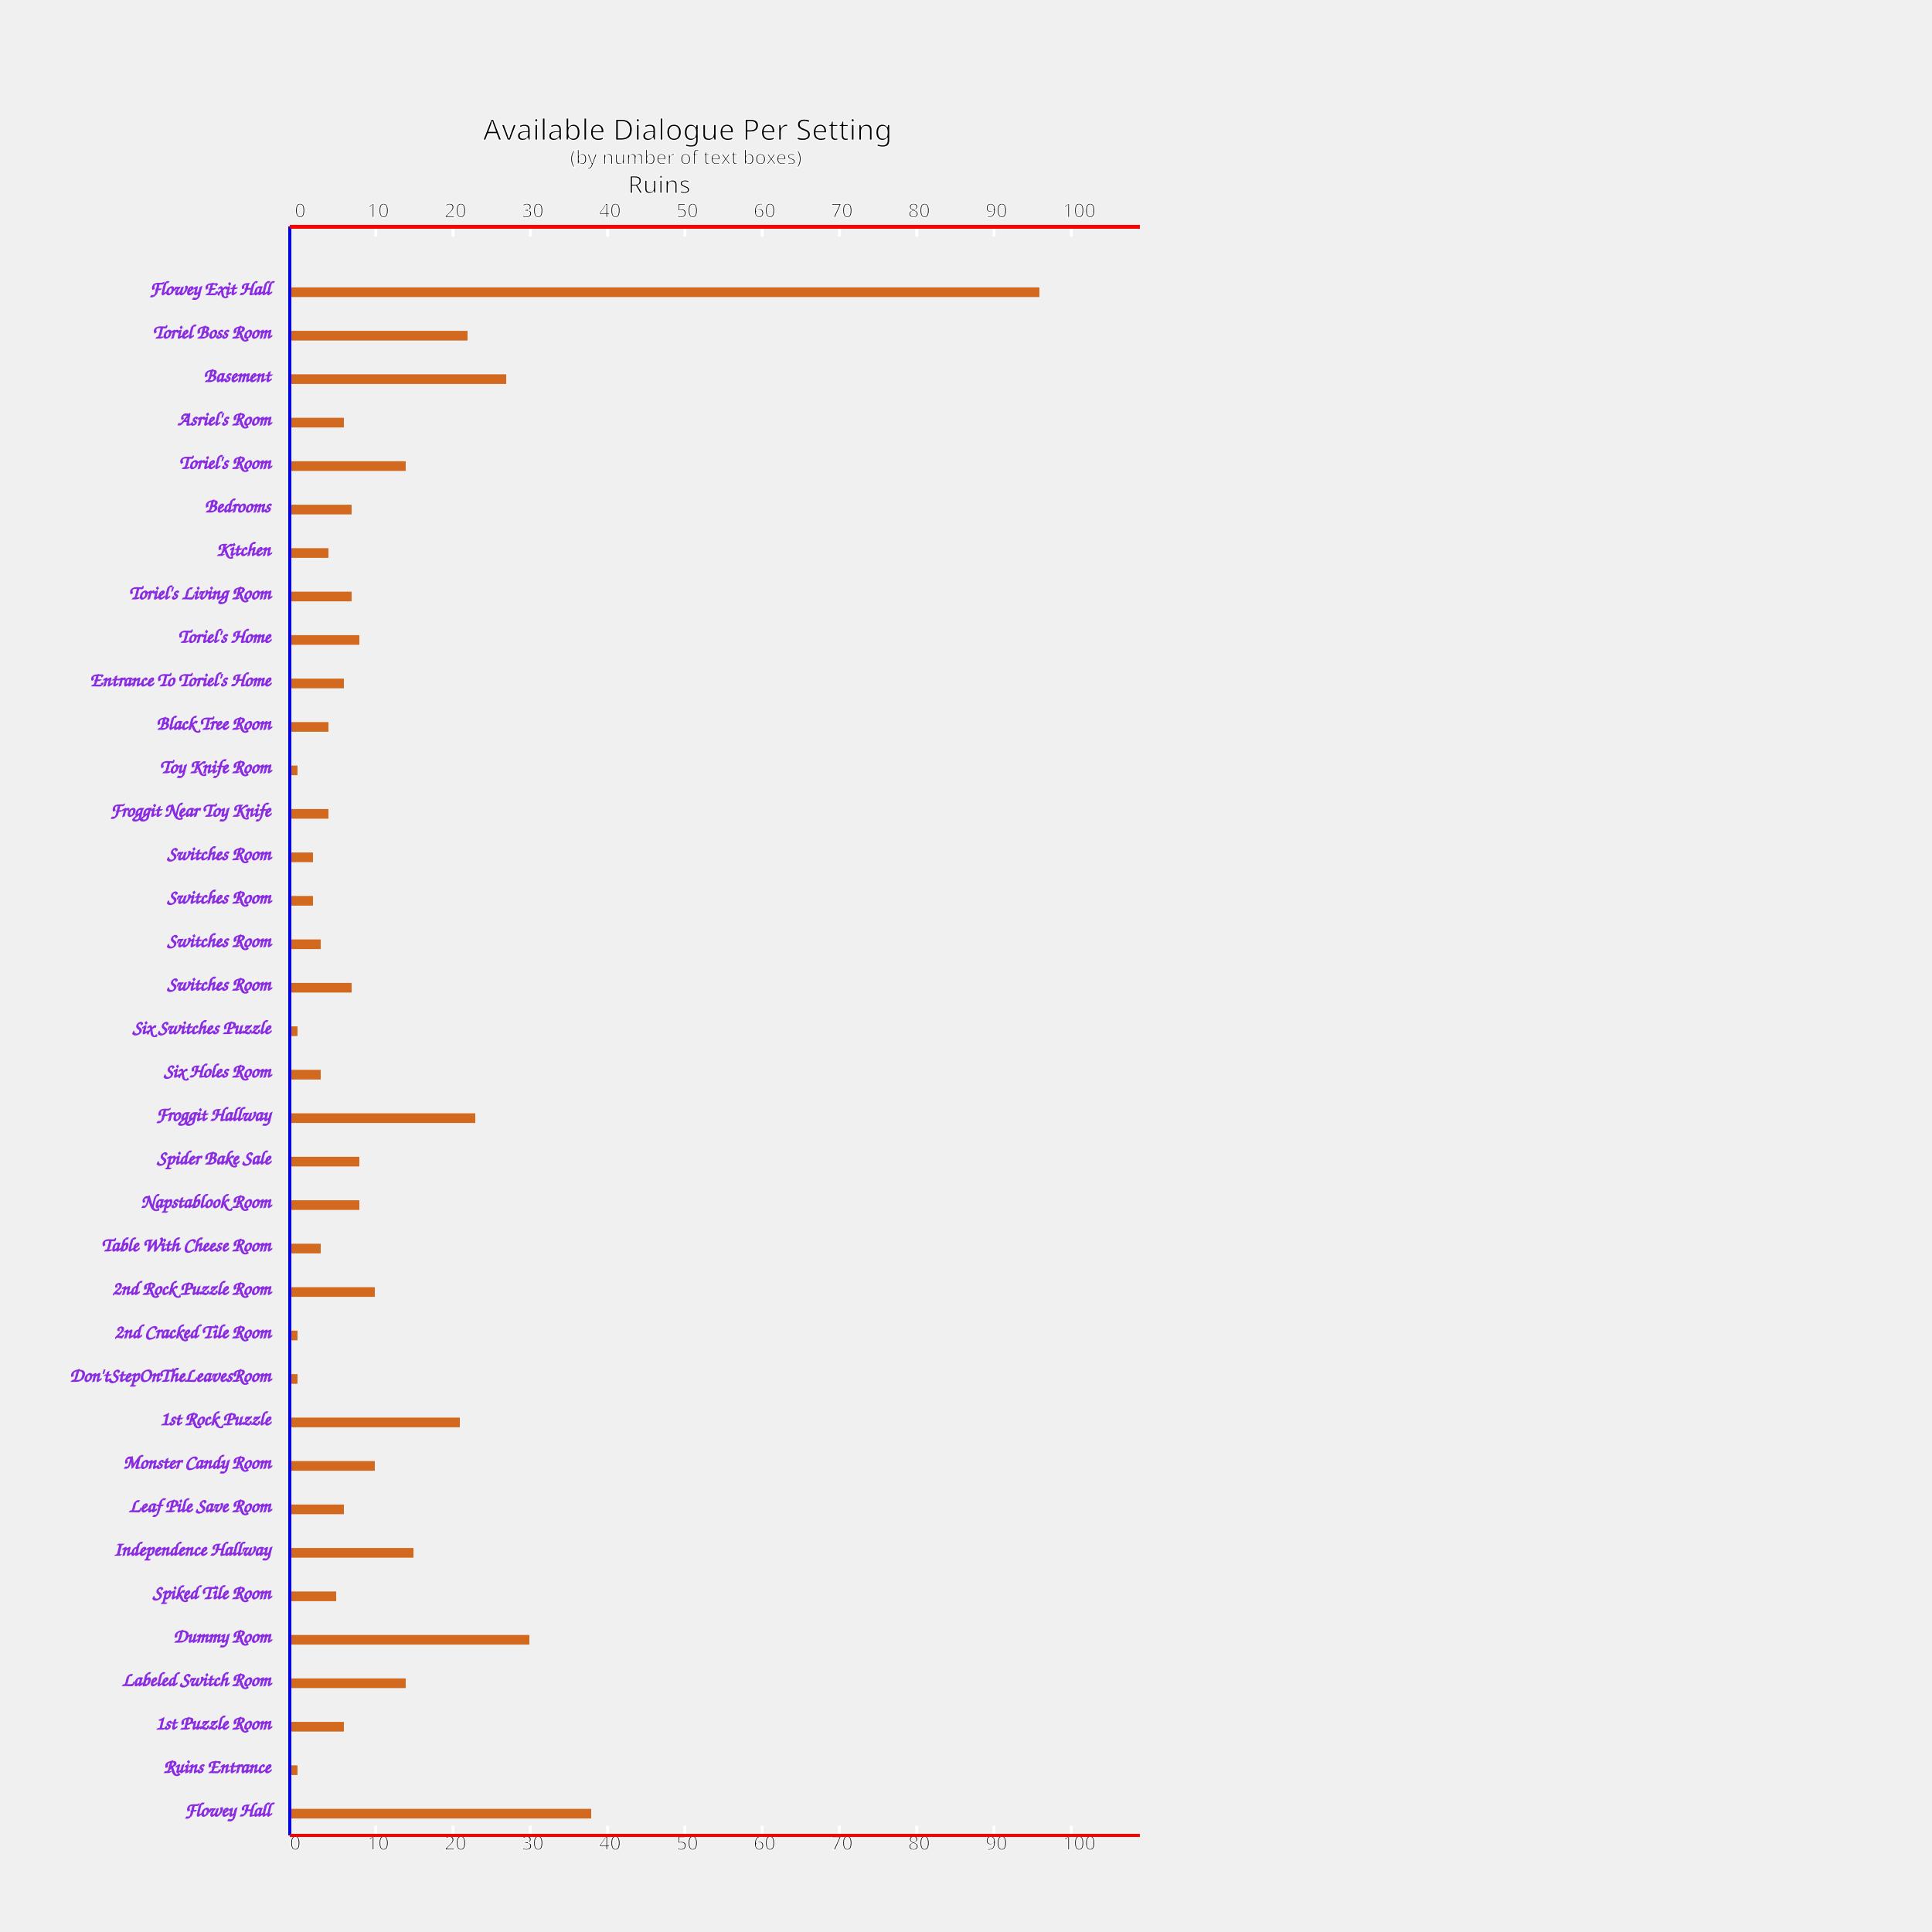
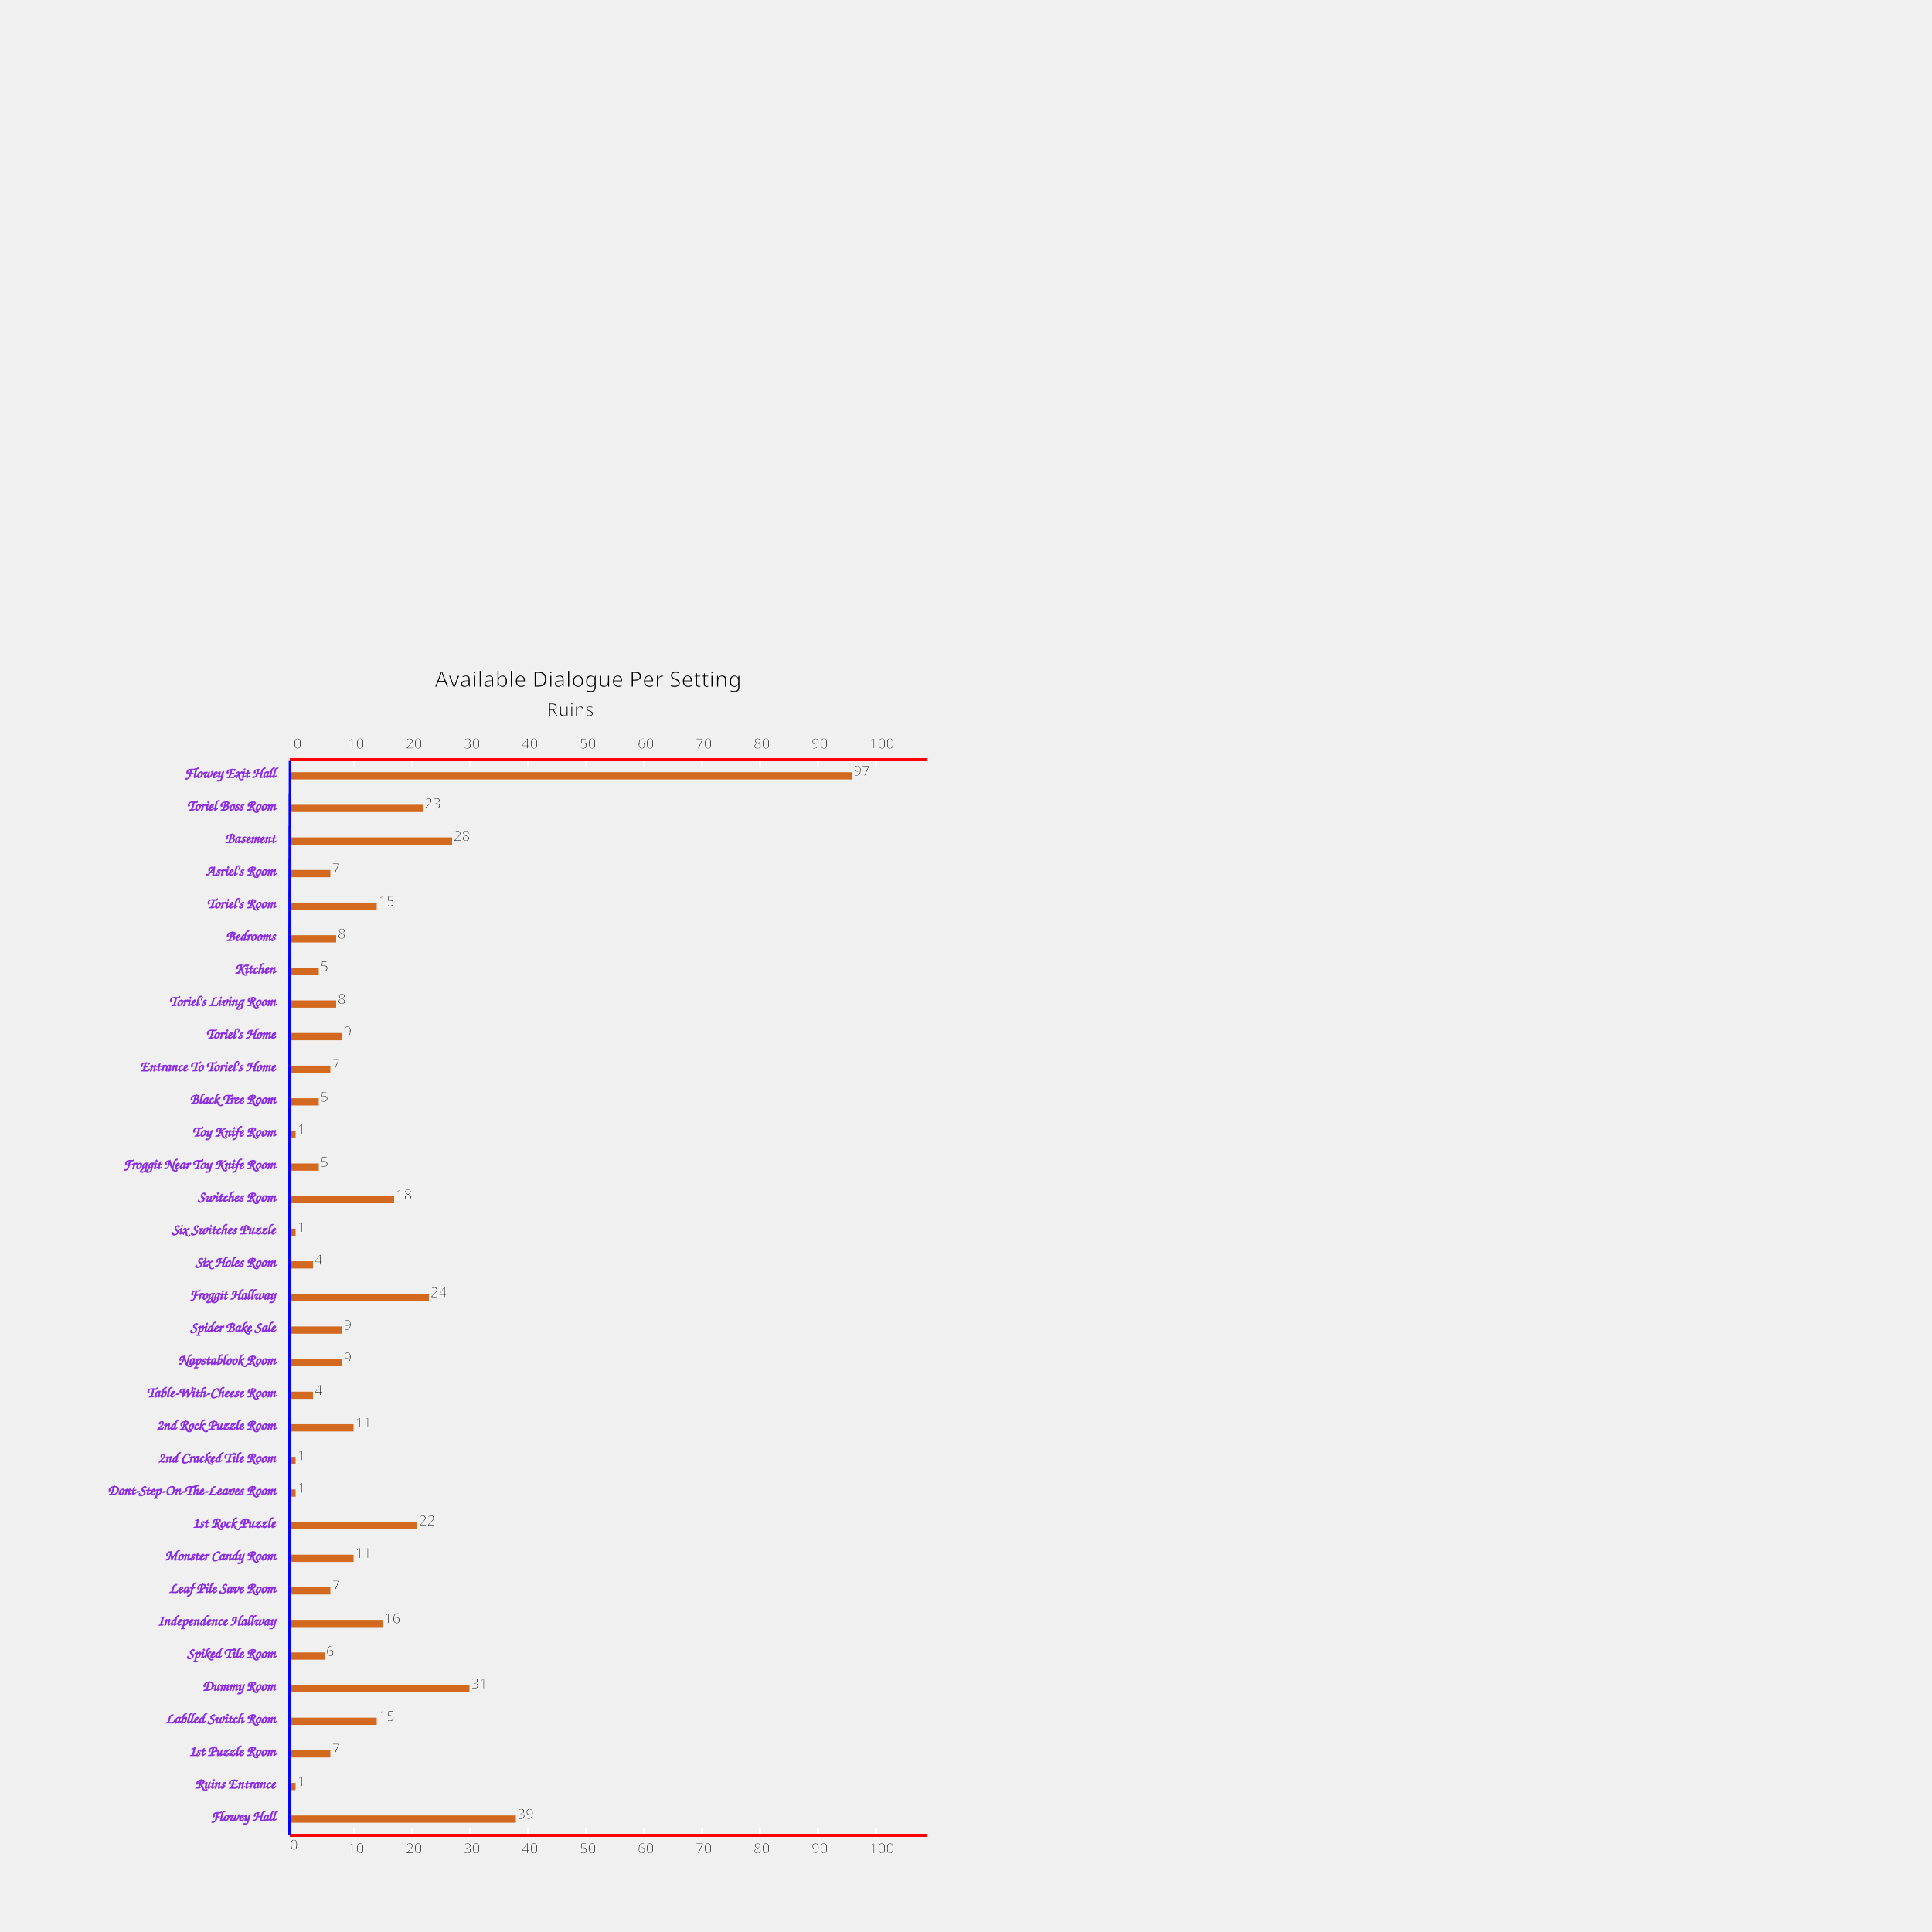
<svg xmlns="http://www.w3.org/2000/svg" width="2000" height="2000" style="background-color: black;">
-   <g transform="translate(300, 1900)">
-     <text x="0" y="15" font-size="20" font-family="papyrus" stroke="white">0</text>
-     <text x="80" y="15" font-size="20" font-family="papyrus" stroke="white">10</text>
+   <g transform="translate(300, 1900), scale(.75)">
+     <text x="0" y="20" font-size="20" font-family="papyrus" stroke="white">0</text>
+     <text x="80" y="25" font-size="20" font-family="papyrus" stroke="white">10</text>
    <line x1="89" x2="89" y1="0" y2="-10" stroke-width="3" stroke="white" />
-     <text x="160" y="15" font-size="20" font-family="papyrus" stroke="white">20</text>
+     <text x="160" y="25" font-size="20" font-family="papyrus" stroke="white">20</text>
    <line x1="169" x2="169" y1="0" y2="-10" stroke-width="3" stroke="white" />
-     <text x="240" y="15" font-size="20" font-family="papyrus" stroke="white">30</text>
+     <text x="240" y="25" font-size="20" font-family="papyrus" stroke="white">30</text>
    <line x1="249" x2="249" y1="0" y2="-10" stroke-width="3" stroke="white" />
-     <text x="320" y="15" font-size="20" font-family="papyrus" stroke="white">40</text>
+     <text x="320" y="25" font-size="20" font-family="papyrus" stroke="white">40</text>
    <line x1="329" x2="329" y1="0" y2="-10" stroke-width="3" stroke="white" />
-     <text x="400" y="15" font-size="20" font-family="papyrus" stroke="white">50</text>
+     <text x="400" y="25" font-size="20" font-family="papyrus" stroke="white">50</text>
    <line x1="409" x2="409" y1="0" y2="-10" stroke-width="3" stroke="white" />
-     <text x="480" y="15" font-size="20" font-family="papyrus" stroke="white">60</text>
+     <text x="480" y="25" font-size="20" font-family="papyrus" stroke="white">60</text>
    <line x1="489" x2="489" y1="0" y2="-10" stroke-width="3" stroke="white" />
-     <text x="560" y="15" font-size="20" font-family="papyrus" stroke="white">70</text>
+     <text x="560" y="25" font-size="20" font-family="papyrus" stroke="white">70</text>
    <line x1="569" x2="569" y1="0" y2="-10" stroke-width="3" stroke="white" />
-     <text x="640" y="15" font-size="20" font-family="papyrus" stroke="white">80</text>
+     <text x="640" y="25" font-size="20" font-family="papyrus" stroke="white">80</text>
    <line x1="649" x2="649" y1="0" y2="-10" stroke-width="3" stroke="white" />
-     <text x="720" y="15" font-size="20" font-family="papyrus" stroke="white">90</text>
+     <text x="720" y="25" font-size="20" font-family="papyrus" stroke="white">90</text>
    <line x1="729" x2="729" y1="0" y2="-10" stroke-width="3" stroke="white" />
-     <text x="800" y="15" font-size="20" font-family="papyrus" stroke="white">100</text>
+     <text x="800" y="25" font-size="20" font-family="papyrus" stroke="white">100</text>
    <line x1="809" x2="809" y1="0" y2="-10" stroke-width="3" stroke="white" />
-     <text x="5" y="-1675" font-size="20" font-family="papyrus" stroke="white">0</text>
-     <text x="80" y="-1675" font-size="20" font-family="papyrus" stroke="white">10</text>
-     <line x1="89" x2="89" y1="-1665" y2="-1655" stroke-width="3" stroke="white" />
-     <text x="160" y="-1675" font-size="20" font-family="papyrus" stroke="white">20</text>
-     <line x1="169" x2="169" y1="-1665" y2="-1655" stroke-width="3" stroke="white" />
-     <text x="240" y="-1675" font-size="20" font-family="papyrus" stroke="white">30</text>
-     <line x1="249" x2="249" y1="-1665" y2="-1655" stroke-width="3" stroke="white" />
-     <text x="320" y="-1675" font-size="20" font-family="papyrus" stroke="white">40</text>
-     <line x1="329" x2="329" y1="-1665" y2="-1655" stroke-width="3" stroke="white" />
-     <text x="400" y="-1675" font-size="20" font-family="papyrus" stroke="white">50</text>
-     <line x1="409" x2="409" y1="-1665" y2="-1655" stroke-width="3" stroke="white" />
-     <text x="480" y="-1675" font-size="20" font-family="papyrus" stroke="white">60</text>
-     <line x1="489" x2="489" y1="-1665" y2="-1655" stroke-width="3" stroke="white" />
-     <text x="560" y="-1675" font-size="20" font-family="papyrus" stroke="white">70</text>
-     <line x1="569" x2="569" y1="-1665" y2="-1655" stroke-width="3" stroke="white" />
-     <text x="640" y="-1675" font-size="20" font-family="papyrus" stroke="white">80</text>
-     <line x1="649" x2="649" y1="-1665" y2="-1655" stroke-width="3" stroke="white" />
-     <text x="720" y="-1675" font-size="20" font-family="papyrus" stroke="white">90</text>
-     <line x1="729" x2="729" y1="-1665" y2="-1655" stroke-width="3" stroke="white" />
-     <text x="800" y="-1675" font-size="20" font-family="papyrus" stroke="white">100</text>
-     <line x1="809" x2="809" y1="-1665" y2="-1655" stroke-width="3" stroke="white" />
-     <text x="200" y="-1755" stroke="white" font-size="30" font-family="papyrus">Available
-             Dialogue Per Setting</text>
-     <text x="290" y="-1730" stroke="white" font-size="20" font-family="papyrus">(by number of text boxes)</text>
-     <text x="350" y="-1700" stroke="white" font-size="25" font-family="papyrus">Ruins</text>
-     <g>
-       <text x="-20" y="-20" fill="blueviolet" text-anchor="end" font-size="20" font-family="comic sans Ms" stroke="blueviolet">Flowey Hall</text>
+     <text x="5" y="-1500" font-size="20" font-family="papyrus" stroke="white">0</text>
+     <text x="80" y="-1500" font-size="20" font-family="papyrus" stroke="white">10</text>
+     <line x1="89" x2="89" y1="-1485" y2="-1475" stroke-width="3" stroke="white" />
+     <text x="160" y="-1500" font-size="20" font-family="papyrus" stroke="white">20</text>
+     <line x1="169" x2="169" y1="-1485" y2="-1475" stroke-width="3" stroke="white" />
+     <text x="240" y="-1500" font-size="20" font-family="papyrus" stroke="white">30</text>
+     <line x1="249" x2="249" y1="-1485" y2="-1475" stroke-width="3" stroke="white" />
+     <text x="320" y="-1500" font-size="20" font-family="papyrus" stroke="white">40</text>
+     <line x1="329" x2="329" y1="-1485" y2="-1475" stroke-width="3" stroke="white" />
+     <text x="400" y="-1500" font-size="20" font-family="papyrus" stroke="white">50</text>
+     <line x1="409" x2="409" y1="-1485" y2="-1475" stroke-width="3" stroke="white" />
+     <text x="480" y="-1500" font-size="20" font-family="papyrus" stroke="white">60</text>
+     <line x1="489" x2="489" y1="-1485" y2="-1475" stroke-width="3" stroke="white" />
+     <text x="560" y="-1500" font-size="20" font-family="papyrus" stroke="white">70</text>
+     <line x1="569" x2="569" y1="-1485" y2="-1475" stroke-width="3" stroke="white" />
+     <text x="640" y="-1500" font-size="20" font-family="papyrus" stroke="white">80</text>
+     <line x1="649" x2="649" y1="-1485" y2="-1475" stroke-width="3" stroke="white" />
+     <text x="720" y="-1500" font-size="20" font-family="papyrus" stroke="white">90</text>
+     <line x1="729" x2="729" y1="-1485" y2="-1475" stroke-width="3" stroke="white" />
+     <text x="800" y="-1500" font-size="20" font-family="papyrus" stroke="white">100</text>
+     <line x1="809" x2="809" y1="-1485" y2="-1475" stroke-width="3" stroke="white" />
+     <text x="200" y="-1585" stroke="white" font-size="30" font-family="papyrus">Available Dialogue Per
+          Setting
+       </text>
+     <text x="355" y="-1545" stroke="white" font-size="25" font-family="papyrus">Ruins</text>
+     <g>
+       <text x="-20" y="-20" fill="blueviolet" text-anchor="end" font-size="20" font-family="comic sans Ms" stroke="blueviolet">Flowey  Hall</text>
      <line x1="0" x2="312" y1="-22.5" y2="-22.5" stroke="chocolate" stroke-width="10" />
-     </g>
-     <line x1="0" y1="0" x2="0" y2="-1665" stroke-width="3" stroke="blue" />
-     <line x1="0" y1="0" x2="880" y2="0" stroke-width="3" stroke="red" />
-     <line x1="0" y1="-1665" x2="880" y2="-1665" stroke-width="3" stroke="red" />
+       <text x="314" y="-22.5" font-size="20" font-family="papyrus" stroke="white">39</text>
+     </g>
+     <line x1="0" y1="0" x2="0" y2="-43" stroke-width="3" stroke="blue" />
+     <line x1="0" y1="0" x2="880" y2="0" stroke-width="3" stroke="red" />
+     <line x1="0" y1="-1485" x2="880" y2="-1485" stroke-width="3" stroke="red" />
    <g>
      <text x="-20" y="-65" fill="blueviolet" text-anchor="end" font-size="20" font-family="comic sans Ms" stroke="blueviolet">Ruins Entrance</text>
      <line x1="0" x2="8" y1="-67.5" y2="-67.5" stroke="chocolate" stroke-width="10" />
-     </g>
-     <line x1="0" y1="0" x2="0" y2="-1665" stroke-width="3" stroke="blue" />
-     <line x1="0" y1="0" x2="880" y2="0" stroke-width="3" stroke="red" />
-     <line x1="0" y1="-1665" x2="880" y2="-1665" stroke-width="3" stroke="red" />
+       <text x="10" y="-67.5" font-size="20" font-family="papyrus" stroke="white">1</text>
+     </g>
+     <line x1="0" y1="0" x2="0" y2="-88" stroke-width="3" stroke="blue" />
+     <line x1="0" y1="0" x2="880" y2="0" stroke-width="3" stroke="red" />
+     <line x1="0" y1="-1485" x2="880" y2="-1485" stroke-width="3" stroke="red" />
    <g>
      <text x="-20" y="-110" fill="blueviolet" text-anchor="end" font-size="20" font-family="comic sans Ms" stroke="blueviolet">1st Puzzle Room</text>
      <line x1="0" x2="56" y1="-112.5" y2="-112.5" stroke="chocolate" stroke-width="10" />
-     </g>
-     <line x1="0" y1="0" x2="0" y2="-1665" stroke-width="3" stroke="blue" />
-     <line x1="0" y1="0" x2="880" y2="0" stroke-width="3" stroke="red" />
-     <line x1="0" y1="-1665" x2="880" y2="-1665" stroke-width="3" stroke="red" />
-     <g>
-       <text x="-20" y="-155" fill="blueviolet" text-anchor="end" font-size="20" font-family="comic sans Ms" stroke="blueviolet">Labeled Switch Room</text>
+       <text x="58" y="-112.5" font-size="20" font-family="papyrus" stroke="white">7</text>
+     </g>
+     <line x1="0" y1="0" x2="0" y2="-133" stroke-width="3" stroke="blue" />
+     <line x1="0" y1="0" x2="880" y2="0" stroke-width="3" stroke="red" />
+     <line x1="0" y1="-1485" x2="880" y2="-1485" stroke-width="3" stroke="red" />
+     <g>
+       <text x="-20" y="-155" fill="blueviolet" text-anchor="end" font-size="20" font-family="comic sans Ms" stroke="blueviolet">Lablled Switch Room</text>
      <line x1="0" x2="120" y1="-157.5" y2="-157.5" stroke="chocolate" stroke-width="10" />
-     </g>
-     <line x1="0" y1="0" x2="0" y2="-1665" stroke-width="3" stroke="blue" />
-     <line x1="0" y1="0" x2="880" y2="0" stroke-width="3" stroke="red" />
-     <line x1="0" y1="-1665" x2="880" y2="-1665" stroke-width="3" stroke="red" />
+       <text x="122" y="-157.5" font-size="20" font-family="papyrus" stroke="white">15</text>
+     </g>
+     <line x1="0" y1="0" x2="0" y2="-178" stroke-width="3" stroke="blue" />
+     <line x1="0" y1="0" x2="880" y2="0" stroke-width="3" stroke="red" />
+     <line x1="0" y1="-1485" x2="880" y2="-1485" stroke-width="3" stroke="red" />
    <g>
      <text x="-20" y="-200" fill="blueviolet" text-anchor="end" font-size="20" font-family="comic sans Ms" stroke="blueviolet">Dummy Room</text>
      <line x1="0" x2="248" y1="-202.5" y2="-202.5" stroke="chocolate" stroke-width="10" />
-     </g>
-     <line x1="0" y1="0" x2="0" y2="-1665" stroke-width="3" stroke="blue" />
-     <line x1="0" y1="0" x2="880" y2="0" stroke-width="3" stroke="red" />
-     <line x1="0" y1="-1665" x2="880" y2="-1665" stroke-width="3" stroke="red" />
+       <text x="250" y="-202.5" font-size="20" font-family="papyrus" stroke="white">31</text>
+     </g>
+     <line x1="0" y1="0" x2="0" y2="-223" stroke-width="3" stroke="blue" />
+     <line x1="0" y1="0" x2="880" y2="0" stroke-width="3" stroke="red" />
+     <line x1="0" y1="-1485" x2="880" y2="-1485" stroke-width="3" stroke="red" />
    <g>
      <text x="-20" y="-245" fill="blueviolet" text-anchor="end" font-size="20" font-family="comic sans Ms" stroke="blueviolet">Spiked Tile Room</text>
      <line x1="0" x2="48" y1="-247.5" y2="-247.5" stroke="chocolate" stroke-width="10" />
-     </g>
-     <line x1="0" y1="0" x2="0" y2="-1665" stroke-width="3" stroke="blue" />
-     <line x1="0" y1="0" x2="880" y2="0" stroke-width="3" stroke="red" />
-     <line x1="0" y1="-1665" x2="880" y2="-1665" stroke-width="3" stroke="red" />
+       <text x="50" y="-247.5" font-size="20" font-family="papyrus" stroke="white">6</text>
+     </g>
+     <line x1="0" y1="0" x2="0" y2="-268" stroke-width="3" stroke="blue" />
+     <line x1="0" y1="0" x2="880" y2="0" stroke-width="3" stroke="red" />
+     <line x1="0" y1="-1485" x2="880" y2="-1485" stroke-width="3" stroke="red" />
    <g>
      <text x="-20" y="-290" fill="blueviolet" text-anchor="end" font-size="20" font-family="comic sans Ms" stroke="blueviolet">Independence Hallway</text>
      <line x1="0" x2="128" y1="-292.5" y2="-292.5" stroke="chocolate" stroke-width="10" />
-     </g>
-     <line x1="0" y1="0" x2="0" y2="-1665" stroke-width="3" stroke="blue" />
-     <line x1="0" y1="0" x2="880" y2="0" stroke-width="3" stroke="red" />
-     <line x1="0" y1="-1665" x2="880" y2="-1665" stroke-width="3" stroke="red" />
+       <text x="130" y="-292.5" font-size="20" font-family="papyrus" stroke="white">16</text>
+     </g>
+     <line x1="0" y1="0" x2="0" y2="-313" stroke-width="3" stroke="blue" />
+     <line x1="0" y1="0" x2="880" y2="0" stroke-width="3" stroke="red" />
+     <line x1="0" y1="-1485" x2="880" y2="-1485" stroke-width="3" stroke="red" />
    <g>
      <text x="-20" y="-335" fill="blueviolet" text-anchor="end" font-size="20" font-family="comic sans Ms" stroke="blueviolet">Leaf Pile Save Room</text>
      <line x1="0" x2="56" y1="-337.5" y2="-337.5" stroke="chocolate" stroke-width="10" />
-     </g>
-     <line x1="0" y1="0" x2="0" y2="-1665" stroke-width="3" stroke="blue" />
-     <line x1="0" y1="0" x2="880" y2="0" stroke-width="3" stroke="red" />
-     <line x1="0" y1="-1665" x2="880" y2="-1665" stroke-width="3" stroke="red" />
+       <text x="58" y="-337.5" font-size="20" font-family="papyrus" stroke="white">7</text>
+     </g>
+     <line x1="0" y1="0" x2="0" y2="-358" stroke-width="3" stroke="blue" />
+     <line x1="0" y1="0" x2="880" y2="0" stroke-width="3" stroke="red" />
+     <line x1="0" y1="-1485" x2="880" y2="-1485" stroke-width="3" stroke="red" />
    <g>
      <text x="-20" y="-380" fill="blueviolet" text-anchor="end" font-size="20" font-family="comic sans Ms" stroke="blueviolet">Monster Candy Room</text>
      <line x1="0" x2="88" y1="-382.5" y2="-382.5" stroke="chocolate" stroke-width="10" />
-     </g>
-     <line x1="0" y1="0" x2="0" y2="-1665" stroke-width="3" stroke="blue" />
-     <line x1="0" y1="0" x2="880" y2="0" stroke-width="3" stroke="red" />
-     <line x1="0" y1="-1665" x2="880" y2="-1665" stroke-width="3" stroke="red" />
+       <text x="90" y="-382.5" font-size="20" font-family="papyrus" stroke="white">11</text>
+     </g>
+     <line x1="0" y1="0" x2="0" y2="-403" stroke-width="3" stroke="blue" />
+     <line x1="0" y1="0" x2="880" y2="0" stroke-width="3" stroke="red" />
+     <line x1="0" y1="-1485" x2="880" y2="-1485" stroke-width="3" stroke="red" />
    <g>
      <text x="-20" y="-425" fill="blueviolet" text-anchor="end" font-size="20" font-family="comic sans Ms" stroke="blueviolet">1st Rock Puzzle</text>
      <line x1="0" x2="176" y1="-427.5" y2="-427.5" stroke="chocolate" stroke-width="10" />
-     </g>
-     <line x1="0" y1="0" x2="0" y2="-1665" stroke-width="3" stroke="blue" />
-     <line x1="0" y1="0" x2="880" y2="0" stroke-width="3" stroke="red" />
-     <line x1="0" y1="-1665" x2="880" y2="-1665" stroke-width="3" stroke="red" />
-     <g>
-       <text x="-20" y="-470" fill="blueviolet" text-anchor="end" font-size="20" font-family="comic sans Ms" stroke="blueviolet">Don'tStepOnTheLeavesRoom</text>
+       <text x="178" y="-427.5" font-size="20" font-family="papyrus" stroke="white">22</text>
+     </g>
+     <line x1="0" y1="0" x2="0" y2="-448" stroke-width="3" stroke="blue" />
+     <line x1="0" y1="0" x2="880" y2="0" stroke-width="3" stroke="red" />
+     <line x1="0" y1="-1485" x2="880" y2="-1485" stroke-width="3" stroke="red" />
+     <g>
+       <text x="-20" y="-470" fill="blueviolet" text-anchor="end" font-size="20" font-family="comic sans Ms" stroke="blueviolet">Dont-Step-On-The-Leaves Room</text>
      <line x1="0" x2="8" y1="-472.5" y2="-472.5" stroke="chocolate" stroke-width="10" />
-     </g>
-     <line x1="0" y1="0" x2="0" y2="-1665" stroke-width="3" stroke="blue" />
-     <line x1="0" y1="0" x2="880" y2="0" stroke-width="3" stroke="red" />
-     <line x1="0" y1="-1665" x2="880" y2="-1665" stroke-width="3" stroke="red" />
+       <text x="10" y="-472.5" font-size="20" font-family="papyrus" stroke="white">1</text>
+     </g>
+     <line x1="0" y1="0" x2="0" y2="-493" stroke-width="3" stroke="blue" />
+     <line x1="0" y1="0" x2="880" y2="0" stroke-width="3" stroke="red" />
+     <line x1="0" y1="-1485" x2="880" y2="-1485" stroke-width="3" stroke="red" />
    <g>
      <text x="-20" y="-515" fill="blueviolet" text-anchor="end" font-size="20" font-family="comic sans Ms" stroke="blueviolet">2nd Cracked Tile Room</text>
      <line x1="0" x2="8" y1="-517.5" y2="-517.5" stroke="chocolate" stroke-width="10" />
-     </g>
-     <line x1="0" y1="0" x2="0" y2="-1665" stroke-width="3" stroke="blue" />
-     <line x1="0" y1="0" x2="880" y2="0" stroke-width="3" stroke="red" />
-     <line x1="0" y1="-1665" x2="880" y2="-1665" stroke-width="3" stroke="red" />
+       <text x="10" y="-517.5" font-size="20" font-family="papyrus" stroke="white">1</text>
+     </g>
+     <line x1="0" y1="0" x2="0" y2="-538" stroke-width="3" stroke="blue" />
+     <line x1="0" y1="0" x2="880" y2="0" stroke-width="3" stroke="red" />
+     <line x1="0" y1="-1485" x2="880" y2="-1485" stroke-width="3" stroke="red" />
    <g>
      <text x="-20" y="-560" fill="blueviolet" text-anchor="end" font-size="20" font-family="comic sans Ms" stroke="blueviolet">2nd Rock Puzzle Room</text>
      <line x1="0" x2="88" y1="-562.5" y2="-562.5" stroke="chocolate" stroke-width="10" />
-     </g>
-     <line x1="0" y1="0" x2="0" y2="-1665" stroke-width="3" stroke="blue" />
-     <line x1="0" y1="0" x2="880" y2="0" stroke-width="3" stroke="red" />
-     <line x1="0" y1="-1665" x2="880" y2="-1665" stroke-width="3" stroke="red" />
-     <g>
-       <text x="-20" y="-605" fill="blueviolet" text-anchor="end" font-size="20" font-family="comic sans Ms" stroke="blueviolet">Table With Cheese Room</text>
+       <text x="90" y="-562.5" font-size="20" font-family="papyrus" stroke="white">11</text>
+     </g>
+     <line x1="0" y1="0" x2="0" y2="-583" stroke-width="3" stroke="blue" />
+     <line x1="0" y1="0" x2="880" y2="0" stroke-width="3" stroke="red" />
+     <line x1="0" y1="-1485" x2="880" y2="-1485" stroke-width="3" stroke="red" />
+     <g>
+       <text x="-20" y="-605" fill="blueviolet" text-anchor="end" font-size="20" font-family="comic sans Ms" stroke="blueviolet">Table-With-Cheese Room</text>
      <line x1="0" x2="32" y1="-607.5" y2="-607.5" stroke="chocolate" stroke-width="10" />
-     </g>
-     <line x1="0" y1="0" x2="0" y2="-1665" stroke-width="3" stroke="blue" />
-     <line x1="0" y1="0" x2="880" y2="0" stroke-width="3" stroke="red" />
-     <line x1="0" y1="-1665" x2="880" y2="-1665" stroke-width="3" stroke="red" />
+       <text x="34" y="-607.5" font-size="20" font-family="papyrus" stroke="white">4</text>
+     </g>
+     <line x1="0" y1="0" x2="0" y2="-628" stroke-width="3" stroke="blue" />
+     <line x1="0" y1="0" x2="880" y2="0" stroke-width="3" stroke="red" />
+     <line x1="0" y1="-1485" x2="880" y2="-1485" stroke-width="3" stroke="red" />
    <g>
      <text x="-20" y="-650" fill="blueviolet" text-anchor="end" font-size="20" font-family="comic sans Ms" stroke="blueviolet">Napstablook Room</text>
      <line x1="0" x2="72" y1="-652.5" y2="-652.5" stroke="chocolate" stroke-width="10" />
-     </g>
-     <line x1="0" y1="0" x2="0" y2="-1665" stroke-width="3" stroke="blue" />
-     <line x1="0" y1="0" x2="880" y2="0" stroke-width="3" stroke="red" />
-     <line x1="0" y1="-1665" x2="880" y2="-1665" stroke-width="3" stroke="red" />
+       <text x="74" y="-652.5" font-size="20" font-family="papyrus" stroke="white">9</text>
+     </g>
+     <line x1="0" y1="0" x2="0" y2="-673" stroke-width="3" stroke="blue" />
+     <line x1="0" y1="0" x2="880" y2="0" stroke-width="3" stroke="red" />
+     <line x1="0" y1="-1485" x2="880" y2="-1485" stroke-width="3" stroke="red" />
    <g>
      <text x="-20" y="-695" fill="blueviolet" text-anchor="end" font-size="20" font-family="comic sans Ms" stroke="blueviolet">Spider Bake Sale</text>
      <line x1="0" x2="72" y1="-697.5" y2="-697.5" stroke="chocolate" stroke-width="10" />
-     </g>
-     <line x1="0" y1="0" x2="0" y2="-1665" stroke-width="3" stroke="blue" />
-     <line x1="0" y1="0" x2="880" y2="0" stroke-width="3" stroke="red" />
-     <line x1="0" y1="-1665" x2="880" y2="-1665" stroke-width="3" stroke="red" />
+       <text x="74" y="-697.5" font-size="20" font-family="papyrus" stroke="white">9</text>
+     </g>
+     <line x1="0" y1="0" x2="0" y2="-718" stroke-width="3" stroke="blue" />
+     <line x1="0" y1="0" x2="880" y2="0" stroke-width="3" stroke="red" />
+     <line x1="0" y1="-1485" x2="880" y2="-1485" stroke-width="3" stroke="red" />
    <g>
      <text x="-20" y="-740" fill="blueviolet" text-anchor="end" font-size="20" font-family="comic sans Ms" stroke="blueviolet">Froggit Hallway</text>
      <line x1="0" x2="192" y1="-742.5" y2="-742.5" stroke="chocolate" stroke-width="10" />
-     </g>
-     <line x1="0" y1="0" x2="0" y2="-1665" stroke-width="3" stroke="blue" />
-     <line x1="0" y1="0" x2="880" y2="0" stroke-width="3" stroke="red" />
-     <line x1="0" y1="-1665" x2="880" y2="-1665" stroke-width="3" stroke="red" />
+       <text x="194" y="-742.5" font-size="20" font-family="papyrus" stroke="white">24</text>
+     </g>
+     <line x1="0" y1="0" x2="0" y2="-763" stroke-width="3" stroke="blue" />
+     <line x1="0" y1="0" x2="880" y2="0" stroke-width="3" stroke="red" />
+     <line x1="0" y1="-1485" x2="880" y2="-1485" stroke-width="3" stroke="red" />
    <g>
      <text x="-20" y="-785" fill="blueviolet" text-anchor="end" font-size="20" font-family="comic sans Ms" stroke="blueviolet">Six Holes Room</text>
      <line x1="0" x2="32" y1="-787.5" y2="-787.5" stroke="chocolate" stroke-width="10" />
-     </g>
-     <line x1="0" y1="0" x2="0" y2="-1665" stroke-width="3" stroke="blue" />
-     <line x1="0" y1="0" x2="880" y2="0" stroke-width="3" stroke="red" />
-     <line x1="0" y1="-1665" x2="880" y2="-1665" stroke-width="3" stroke="red" />
+       <text x="34" y="-787.5" font-size="20" font-family="papyrus" stroke="white">4</text>
+     </g>
+     <line x1="0" y1="0" x2="0" y2="-808" stroke-width="3" stroke="blue" />
+     <line x1="0" y1="0" x2="880" y2="0" stroke-width="3" stroke="red" />
+     <line x1="0" y1="-1485" x2="880" y2="-1485" stroke-width="3" stroke="red" />
    <g>
      <text x="-20" y="-830" fill="blueviolet" text-anchor="end" font-size="20" font-family="comic sans Ms" stroke="blueviolet">Six Switches Puzzle</text>
      <line x1="0" x2="8" y1="-832.5" y2="-832.5" stroke="chocolate" stroke-width="10" />
-     </g>
-     <line x1="0" y1="0" x2="0" y2="-1665" stroke-width="3" stroke="blue" />
-     <line x1="0" y1="0" x2="880" y2="0" stroke-width="3" stroke="red" />
-     <line x1="0" y1="-1665" x2="880" y2="-1665" stroke-width="3" stroke="red" />
+       <text x="10" y="-832.5" font-size="20" font-family="papyrus" stroke="white">1</text>
+     </g>
+     <line x1="0" y1="0" x2="0" y2="-853" stroke-width="3" stroke="blue" />
+     <line x1="0" y1="0" x2="880" y2="0" stroke-width="3" stroke="red" />
+     <line x1="0" y1="-1485" x2="880" y2="-1485" stroke-width="3" stroke="red" />
    <g>
      <text x="-20" y="-875" fill="blueviolet" text-anchor="end" font-size="20" font-family="comic sans Ms" stroke="blueviolet">Switches Room</text>
-       <line x1="0" x2="64" y1="-877.5" y2="-877.5" stroke="chocolate" stroke-width="10" />
-     </g>
-     <line x1="0" y1="0" x2="0" y2="-1665" stroke-width="3" stroke="blue" />
-     <line x1="0" y1="0" x2="880" y2="0" stroke-width="3" stroke="red" />
-     <line x1="0" y1="-1665" x2="880" y2="-1665" stroke-width="3" stroke="red" />
-     <g>
-       <text x="-20" y="-920" fill="blueviolet" text-anchor="end" font-size="20" font-family="comic sans Ms" stroke="blueviolet">Switches Room</text>
-       <line x1="0" x2="32" y1="-922.5" y2="-922.5" stroke="chocolate" stroke-width="10" />
-     </g>
-     <line x1="0" y1="0" x2="0" y2="-1665" stroke-width="3" stroke="blue" />
-     <line x1="0" y1="0" x2="880" y2="0" stroke-width="3" stroke="red" />
-     <line x1="0" y1="-1665" x2="880" y2="-1665" stroke-width="3" stroke="red" />
-     <g>
-       <text x="-20" y="-965" fill="blueviolet" text-anchor="end" font-size="20" font-family="comic sans Ms" stroke="blueviolet">Switches Room</text>
-       <line x1="0" x2="24" y1="-967.5" y2="-967.5" stroke="chocolate" stroke-width="10" />
-     </g>
-     <line x1="0" y1="0" x2="0" y2="-1665" stroke-width="3" stroke="blue" />
-     <line x1="0" y1="0" x2="880" y2="0" stroke-width="3" stroke="red" />
-     <line x1="0" y1="-1665" x2="880" y2="-1665" stroke-width="3" stroke="red" />
-     <g>
-       <text x="-20" y="-1010" fill="blueviolet" text-anchor="end" font-size="20" font-family="comic sans Ms" stroke="blueviolet">Switches Room</text>
-       <line x1="0" x2="24" y1="-1012.5" y2="-1012.5" stroke="chocolate" stroke-width="10" />
-     </g>
-     <line x1="0" y1="0" x2="0" y2="-1665" stroke-width="3" stroke="blue" />
-     <line x1="0" y1="0" x2="880" y2="0" stroke-width="3" stroke="red" />
-     <line x1="0" y1="-1665" x2="880" y2="-1665" stroke-width="3" stroke="red" />
-     <g>
-       <text x="-20" y="-1055" fill="blueviolet" text-anchor="end" font-size="20" font-family="comic sans Ms" stroke="blueviolet">Froggit Near Toy Knife</text>
-       <line x1="0" x2="40" y1="-1057.5" y2="-1057.5" stroke="chocolate" stroke-width="10" />
-     </g>
-     <line x1="0" y1="0" x2="0" y2="-1665" stroke-width="3" stroke="blue" />
-     <line x1="0" y1="0" x2="880" y2="0" stroke-width="3" stroke="red" />
-     <line x1="0" y1="-1665" x2="880" y2="-1665" stroke-width="3" stroke="red" />
-     <g>
-       <text x="-20" y="-1100" fill="blueviolet" text-anchor="end" font-size="20" font-family="comic sans Ms" stroke="blueviolet">Toy Knife Room</text>
-       <line x1="0" x2="8" y1="-1102.5" y2="-1102.5" stroke="chocolate" stroke-width="10" />
-     </g>
-     <line x1="0" y1="0" x2="0" y2="-1665" stroke-width="3" stroke="blue" />
-     <line x1="0" y1="0" x2="880" y2="0" stroke-width="3" stroke="red" />
-     <line x1="0" y1="-1665" x2="880" y2="-1665" stroke-width="3" stroke="red" />
-     <g>
-       <text x="-20" y="-1145" fill="blueviolet" text-anchor="end" font-size="20" font-family="comic sans Ms" stroke="blueviolet">Black Tree Room</text>
-       <line x1="0" x2="40" y1="-1147.5" y2="-1147.5" stroke="chocolate" stroke-width="10" />
-     </g>
-     <line x1="0" y1="0" x2="0" y2="-1665" stroke-width="3" stroke="blue" />
-     <line x1="0" y1="0" x2="880" y2="0" stroke-width="3" stroke="red" />
-     <line x1="0" y1="-1665" x2="880" y2="-1665" stroke-width="3" stroke="red" />
-     <g>
-       <text x="-20" y="-1190" fill="blueviolet" text-anchor="end" font-size="20" font-family="comic sans Ms" stroke="blueviolet">Entrance To Toriel's Home</text>
-       <line x1="0" x2="56" y1="-1192.5" y2="-1192.5" stroke="chocolate" stroke-width="10" />
-     </g>
-     <line x1="0" y1="0" x2="0" y2="-1665" stroke-width="3" stroke="blue" />
-     <line x1="0" y1="0" x2="880" y2="0" stroke-width="3" stroke="red" />
-     <line x1="0" y1="-1665" x2="880" y2="-1665" stroke-width="3" stroke="red" />
-     <g>
-       <text x="-20" y="-1235" fill="blueviolet" text-anchor="end" font-size="20" font-family="comic sans Ms" stroke="blueviolet">Toriel's Home</text>
-       <line x1="0" x2="72" y1="-1237.5" y2="-1237.5" stroke="chocolate" stroke-width="10" />
-     </g>
-     <line x1="0" y1="0" x2="0" y2="-1665" stroke-width="3" stroke="blue" />
-     <line x1="0" y1="0" x2="880" y2="0" stroke-width="3" stroke="red" />
-     <line x1="0" y1="-1665" x2="880" y2="-1665" stroke-width="3" stroke="red" />
-     <g>
-       <text x="-20" y="-1280" fill="blueviolet" text-anchor="end" font-size="20" font-family="comic sans Ms" stroke="blueviolet">Toriel's Living Room</text>
-       <line x1="0" x2="64" y1="-1282.5" y2="-1282.5" stroke="chocolate" stroke-width="10" />
-     </g>
-     <line x1="0" y1="0" x2="0" y2="-1665" stroke-width="3" stroke="blue" />
-     <line x1="0" y1="0" x2="880" y2="0" stroke-width="3" stroke="red" />
-     <line x1="0" y1="-1665" x2="880" y2="-1665" stroke-width="3" stroke="red" />
-     <g>
-       <text x="-20" y="-1325" fill="blueviolet" text-anchor="end" font-size="20" font-family="comic sans Ms" stroke="blueviolet">Kitchen</text>
-       <line x1="0" x2="40" y1="-1327.5" y2="-1327.5" stroke="chocolate" stroke-width="10" />
-     </g>
-     <line x1="0" y1="0" x2="0" y2="-1665" stroke-width="3" stroke="blue" />
-     <line x1="0" y1="0" x2="880" y2="0" stroke-width="3" stroke="red" />
-     <line x1="0" y1="-1665" x2="880" y2="-1665" stroke-width="3" stroke="red" />
-     <g>
-       <text x="-20" y="-1370" fill="blueviolet" text-anchor="end" font-size="20" font-family="comic sans Ms" stroke="blueviolet">Bedrooms</text>
-       <line x1="0" x2="64" y1="-1372.5" y2="-1372.5" stroke="chocolate" stroke-width="10" />
-     </g>
-     <line x1="0" y1="0" x2="0" y2="-1665" stroke-width="3" stroke="blue" />
-     <line x1="0" y1="0" x2="880" y2="0" stroke-width="3" stroke="red" />
-     <line x1="0" y1="-1665" x2="880" y2="-1665" stroke-width="3" stroke="red" />
-     <g>
-       <text x="-20" y="-1415" fill="blueviolet" text-anchor="end" font-size="20" font-family="comic sans Ms" stroke="blueviolet">Toriel's Room</text>
-       <line x1="0" x2="120" y1="-1417.5" y2="-1417.5" stroke="chocolate" stroke-width="10" />
-     </g>
-     <line x1="0" y1="0" x2="0" y2="-1665" stroke-width="3" stroke="blue" />
-     <line x1="0" y1="0" x2="880" y2="0" stroke-width="3" stroke="red" />
-     <line x1="0" y1="-1665" x2="880" y2="-1665" stroke-width="3" stroke="red" />
-     <g>
-       <text x="-20" y="-1460" fill="blueviolet" text-anchor="end" font-size="20" font-family="comic sans Ms" stroke="blueviolet">Asriel's Room</text>
-       <line x1="0" x2="56" y1="-1462.5" y2="-1462.5" stroke="chocolate" stroke-width="10" />
-     </g>
-     <line x1="0" y1="0" x2="0" y2="-1665" stroke-width="3" stroke="blue" />
-     <line x1="0" y1="0" x2="880" y2="0" stroke-width="3" stroke="red" />
-     <line x1="0" y1="-1665" x2="880" y2="-1665" stroke-width="3" stroke="red" />
-     <g>
-       <text x="-20" y="-1505" fill="blueviolet" text-anchor="end" font-size="20" font-family="comic sans Ms" stroke="blueviolet">Basement</text>
-       <line x1="0" x2="224" y1="-1507.5" y2="-1507.5" stroke="chocolate" stroke-width="10" />
-     </g>
-     <line x1="0" y1="0" x2="0" y2="-1665" stroke-width="3" stroke="blue" />
-     <line x1="0" y1="0" x2="880" y2="0" stroke-width="3" stroke="red" />
-     <line x1="0" y1="-1665" x2="880" y2="-1665" stroke-width="3" stroke="red" />
-     <g>
-       <text x="-20" y="-1550" fill="blueviolet" text-anchor="end" font-size="20" font-family="comic sans Ms" stroke="blueviolet">Toriel Boss Room</text>
-       <line x1="0" x2="184" y1="-1552.5" y2="-1552.5" stroke="chocolate" stroke-width="10" />
-     </g>
-     <line x1="0" y1="0" x2="0" y2="-1665" stroke-width="3" stroke="blue" />
-     <line x1="0" y1="0" x2="880" y2="0" stroke-width="3" stroke="red" />
-     <line x1="0" y1="-1665" x2="880" y2="-1665" stroke-width="3" stroke="red" />
-     <g>
-       <text x="-20" y="-1595" fill="blueviolet" text-anchor="end" font-size="20" font-family="comic sans Ms" stroke="blueviolet">Flowey Exit Hall</text>
-       <line x1="0" x2="776" y1="-1597.5" y2="-1597.5" stroke="chocolate" stroke-width="10" />
-     </g>
-     <line x1="0" y1="0" x2="0" y2="-1665" stroke-width="3" stroke="blue" />
-     <line x1="0" y1="0" x2="880" y2="0" stroke-width="3" stroke="red" />
-     <line x1="0" y1="-1665" x2="880" y2="-1665" stroke-width="3" stroke="red" />
+       <line x1="0" x2="144" y1="-877.5" y2="-877.5" stroke="chocolate" stroke-width="10" />
+       <text x="146" y="-877.5" font-size="20" font-family="papyrus" stroke="white">18</text>
+     </g>
+     <line x1="0" y1="0" x2="0" y2="-898" stroke-width="3" stroke="blue" />
+     <line x1="0" y1="0" x2="880" y2="0" stroke-width="3" stroke="red" />
+     <line x1="0" y1="-1485" x2="880" y2="-1485" stroke-width="3" stroke="red" />
+     <g>
+       <text x="-20" y="-920" fill="blueviolet" text-anchor="end" font-size="20" font-family="comic sans Ms" stroke="blueviolet">Froggit Near Toy Knife Room</text>
+       <line x1="0" x2="40" y1="-922.5" y2="-922.5" stroke="chocolate" stroke-width="10" />
+       <text x="42" y="-922.5" font-size="20" font-family="papyrus" stroke="white">5</text>
+     </g>
+     <line x1="0" y1="0" x2="0" y2="-943" stroke-width="3" stroke="blue" />
+     <line x1="0" y1="0" x2="880" y2="0" stroke-width="3" stroke="red" />
+     <line x1="0" y1="-1485" x2="880" y2="-1485" stroke-width="3" stroke="red" />
+     <g>
+       <text x="-20" y="-965" fill="blueviolet" text-anchor="end" font-size="20" font-family="comic sans Ms" stroke="blueviolet">Toy Knife Room</text>
+       <line x1="0" x2="8" y1="-967.5" y2="-967.5" stroke="chocolate" stroke-width="10" />
+       <text x="10" y="-967.5" font-size="20" font-family="papyrus" stroke="white">1</text>
+     </g>
+     <line x1="0" y1="0" x2="0" y2="-988" stroke-width="3" stroke="blue" />
+     <line x1="0" y1="0" x2="880" y2="0" stroke-width="3" stroke="red" />
+     <line x1="0" y1="-1485" x2="880" y2="-1485" stroke-width="3" stroke="red" />
+     <g>
+       <text x="-20" y="-1010" fill="blueviolet" text-anchor="end" font-size="20" font-family="comic sans Ms" stroke="blueviolet">Black Tree Room</text>
+       <line x1="0" x2="40" y1="-1012.5" y2="-1012.5" stroke="chocolate" stroke-width="10" />
+       <text x="42" y="-1012.5" font-size="20" font-family="papyrus" stroke="white">5</text>
+     </g>
+     <line x1="0" y1="0" x2="0" y2="-1033" stroke-width="3" stroke="blue" />
+     <line x1="0" y1="0" x2="880" y2="0" stroke-width="3" stroke="red" />
+     <line x1="0" y1="-1485" x2="880" y2="-1485" stroke-width="3" stroke="red" />
+     <g>
+       <text x="-20" y="-1055" fill="blueviolet" text-anchor="end" font-size="20" font-family="comic sans Ms" stroke="blueviolet">Entrance To Toriel's Home</text>
+       <line x1="0" x2="56" y1="-1057.5" y2="-1057.5" stroke="chocolate" stroke-width="10" />
+       <text x="58" y="-1057.5" font-size="20" font-family="papyrus" stroke="white">7</text>
+     </g>
+     <line x1="0" y1="0" x2="0" y2="-1078" stroke-width="3" stroke="blue" />
+     <line x1="0" y1="0" x2="880" y2="0" stroke-width="3" stroke="red" />
+     <line x1="0" y1="-1485" x2="880" y2="-1485" stroke-width="3" stroke="red" />
+     <g>
+       <text x="-20" y="-1100" fill="blueviolet" text-anchor="end" font-size="20" font-family="comic sans Ms" stroke="blueviolet">Toriel's Home</text>
+       <line x1="0" x2="72" y1="-1102.5" y2="-1102.5" stroke="chocolate" stroke-width="10" />
+       <text x="74" y="-1102.5" font-size="20" font-family="papyrus" stroke="white">9</text>
+     </g>
+     <line x1="0" y1="0" x2="0" y2="-1123" stroke-width="3" stroke="blue" />
+     <line x1="0" y1="0" x2="880" y2="0" stroke-width="3" stroke="red" />
+     <line x1="0" y1="-1485" x2="880" y2="-1485" stroke-width="3" stroke="red" />
+     <g>
+       <text x="-20" y="-1145" fill="blueviolet" text-anchor="end" font-size="20" font-family="comic sans Ms" stroke="blueviolet">Toriel's Living Room</text>
+       <line x1="0" x2="64" y1="-1147.5" y2="-1147.5" stroke="chocolate" stroke-width="10" />
+       <text x="66" y="-1147.5" font-size="20" font-family="papyrus" stroke="white">8</text>
+     </g>
+     <line x1="0" y1="0" x2="0" y2="-1168" stroke-width="3" stroke="blue" />
+     <line x1="0" y1="0" x2="880" y2="0" stroke-width="3" stroke="red" />
+     <line x1="0" y1="-1485" x2="880" y2="-1485" stroke-width="3" stroke="red" />
+     <g>
+       <text x="-20" y="-1190" fill="blueviolet" text-anchor="end" font-size="20" font-family="comic sans Ms" stroke="blueviolet">Kitchen</text>
+       <line x1="0" x2="40" y1="-1192.5" y2="-1192.5" stroke="chocolate" stroke-width="10" />
+       <text x="42" y="-1192.5" font-size="20" font-family="papyrus" stroke="white">5</text>
+     </g>
+     <line x1="0" y1="0" x2="0" y2="-1213" stroke-width="3" stroke="blue" />
+     <line x1="0" y1="0" x2="880" y2="0" stroke-width="3" stroke="red" />
+     <line x1="0" y1="-1485" x2="880" y2="-1485" stroke-width="3" stroke="red" />
+     <g>
+       <text x="-20" y="-1235" fill="blueviolet" text-anchor="end" font-size="20" font-family="comic sans Ms" stroke="blueviolet">Bedrooms</text>
+       <line x1="0" x2="64" y1="-1237.5" y2="-1237.5" stroke="chocolate" stroke-width="10" />
+       <text x="66" y="-1237.5" font-size="20" font-family="papyrus" stroke="white">8</text>
+     </g>
+     <line x1="0" y1="0" x2="0" y2="-1258" stroke-width="3" stroke="blue" />
+     <line x1="0" y1="0" x2="880" y2="0" stroke-width="3" stroke="red" />
+     <line x1="0" y1="-1485" x2="880" y2="-1485" stroke-width="3" stroke="red" />
+     <g>
+       <text x="-20" y="-1280" fill="blueviolet" text-anchor="end" font-size="20" font-family="comic sans Ms" stroke="blueviolet">Toriel's Room</text>
+       <line x1="0" x2="120" y1="-1282.5" y2="-1282.5" stroke="chocolate" stroke-width="10" />
+       <text x="122" y="-1282.5" font-size="20" font-family="papyrus" stroke="white">15</text>
+     </g>
+     <line x1="0" y1="0" x2="0" y2="-1303" stroke-width="3" stroke="blue" />
+     <line x1="0" y1="0" x2="880" y2="0" stroke-width="3" stroke="red" />
+     <line x1="0" y1="-1485" x2="880" y2="-1485" stroke-width="3" stroke="red" />
+     <g>
+       <text x="-20" y="-1325" fill="blueviolet" text-anchor="end" font-size="20" font-family="comic sans Ms" stroke="blueviolet">Asriel's Room</text>
+       <line x1="0" x2="56" y1="-1327.5" y2="-1327.5" stroke="chocolate" stroke-width="10" />
+       <text x="58" y="-1327.5" font-size="20" font-family="papyrus" stroke="white">7</text>
+     </g>
+     <line x1="0" y1="0" x2="0" y2="-1348" stroke-width="3" stroke="blue" />
+     <line x1="0" y1="0" x2="880" y2="0" stroke-width="3" stroke="red" />
+     <line x1="0" y1="-1485" x2="880" y2="-1485" stroke-width="3" stroke="red" />
+     <g>
+       <text x="-20" y="-1370" fill="blueviolet" text-anchor="end" font-size="20" font-family="comic sans Ms" stroke="blueviolet">Basement</text>
+       <line x1="0" x2="224" y1="-1372.5" y2="-1372.5" stroke="chocolate" stroke-width="10" />
+       <text x="226" y="-1372.5" font-size="20" font-family="papyrus" stroke="white">28</text>
+     </g>
+     <line x1="0" y1="0" x2="0" y2="-1393" stroke-width="3" stroke="blue" />
+     <line x1="0" y1="0" x2="880" y2="0" stroke-width="3" stroke="red" />
+     <line x1="0" y1="-1485" x2="880" y2="-1485" stroke-width="3" stroke="red" />
+     <g>
+       <text x="-20" y="-1415" fill="blueviolet" text-anchor="end" font-size="20" font-family="comic sans Ms" stroke="blueviolet">Toriel Boss Room</text>
+       <line x1="0" x2="184" y1="-1417.5" y2="-1417.5" stroke="chocolate" stroke-width="10" />
+       <text x="186" y="-1417.5" font-size="20" font-family="papyrus" stroke="white">23</text>
+     </g>
+     <line x1="0" y1="0" x2="0" y2="-1438" stroke-width="3" stroke="blue" />
+     <line x1="0" y1="0" x2="880" y2="0" stroke-width="3" stroke="red" />
+     <line x1="0" y1="-1485" x2="880" y2="-1485" stroke-width="3" stroke="red" />
+     <g>
+       <text x="-20" y="-1460" fill="blueviolet" text-anchor="end" font-size="20" font-family="comic sans Ms" stroke="blueviolet">Flowey Exit Hall</text>
+       <line x1="0" x2="776" y1="-1462.5" y2="-1462.5" stroke="chocolate" stroke-width="10" />
+       <text x="778" y="-1462.5" font-size="20" font-family="papyrus" stroke="white">97</text>
+     </g>
+     <line x1="0" y1="0" x2="0" y2="-1483" stroke-width="3" stroke="blue" />
+     <line x1="0" y1="0" x2="880" y2="0" stroke-width="3" stroke="red" />
+     <line x1="0" y1="-1485" x2="880" y2="-1485" stroke-width="3" stroke="red" />
  </g>
</svg>
